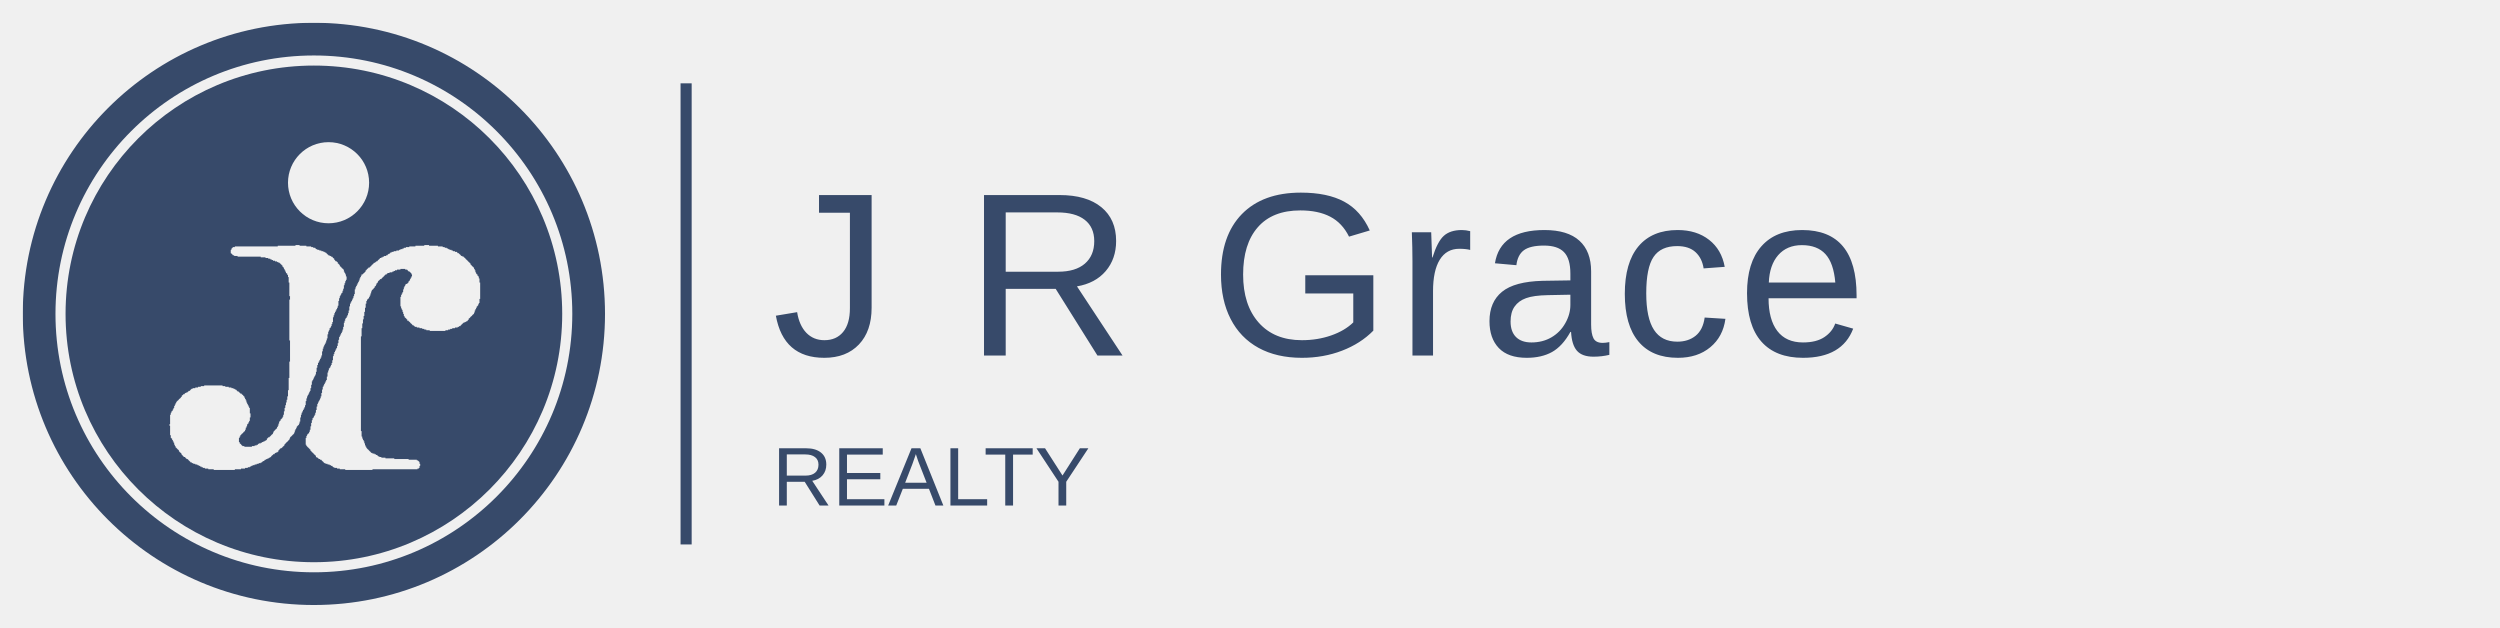
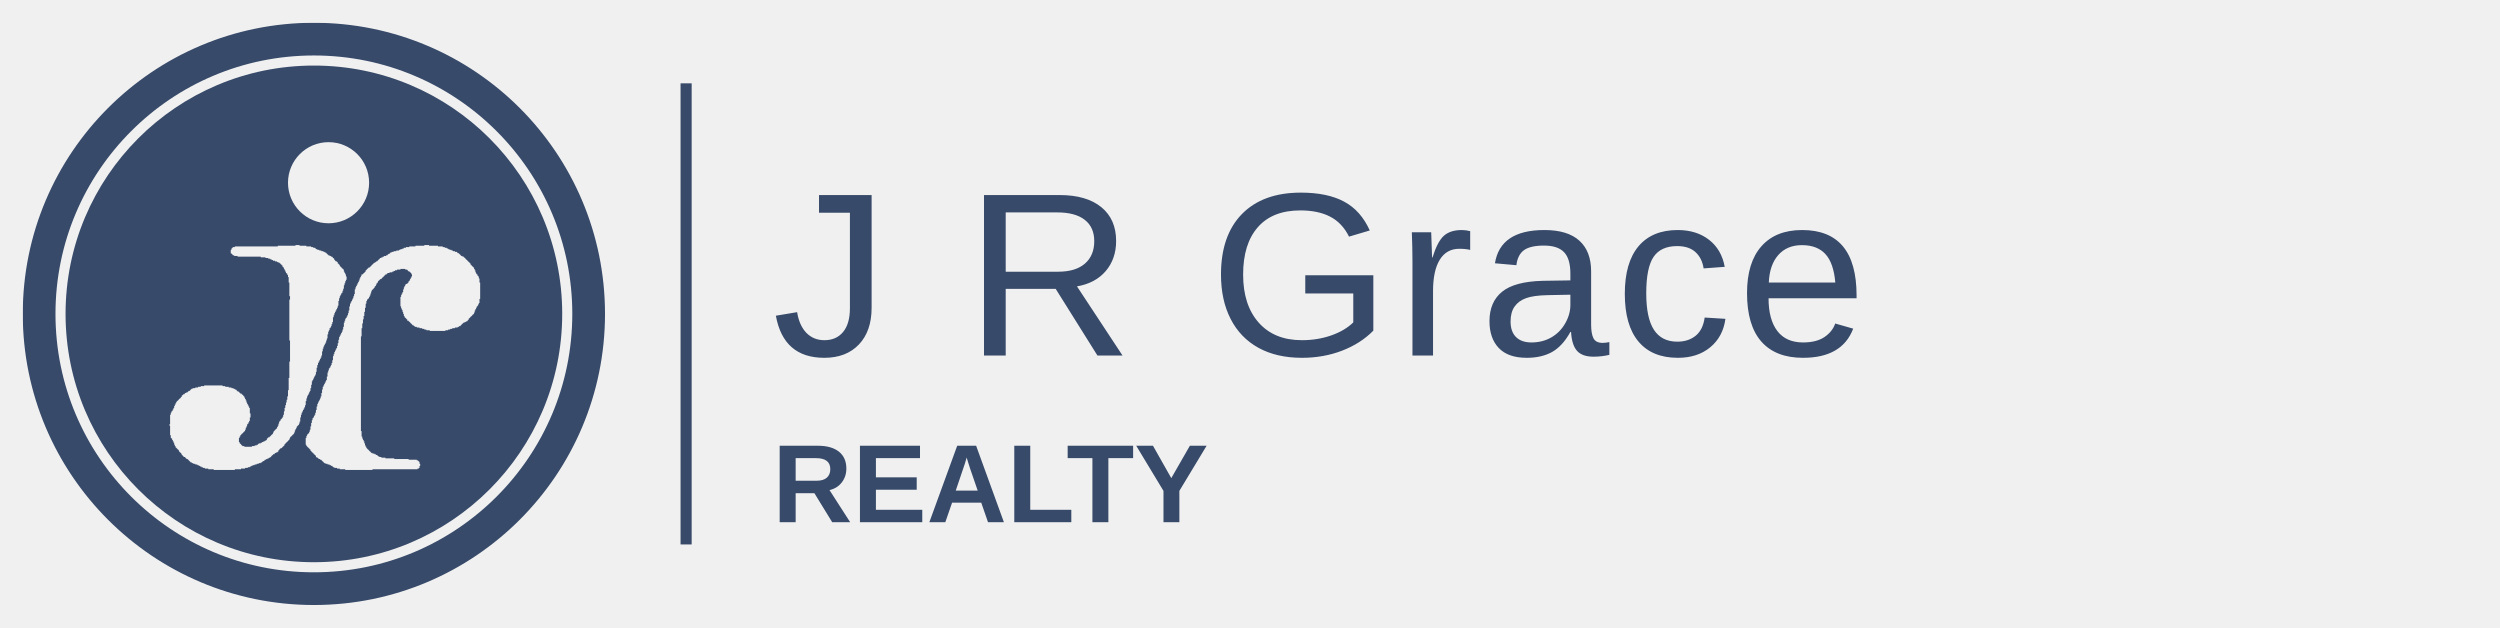
<svg xmlns="http://www.w3.org/2000/svg" viewBox="0 0 450 113" role="img" aria-labelledby="logo-title" shape-rendering="geometricPrecision">
  <svg x="4" y="4" width="105" height="105" viewBox="0 0 107 107" aria-hidden="true">
    <defs>
      <mask id="jr-cutouts" maskUnits="userSpaceOnUse" x="0" y="0" width="107" height="107">
        <rect width="107" height="107" fill="white" />
        <circle cx="56.19" cy="29.44" r="7.44" fill="black" />
        <path d="M65.375 47.375L65.5 47.375L65.5 47.25L65.625 47.25L65.625 47.125L65.875 47.125L65.875 47L66 47L66 46.875L66.125 46.875L66.125 46.75L66.25 46.75L66.25 46.625L66.375 46.625L66.375 46.5L66.5 46.5L66.5 46.375L66.625 46.375L66.625 46.25L66.875 46.25L66.875 46.125L67 46.125L67 46L67.375 46L67.375 45.875L67.875 45.875L67.875 45.75L68.125 45.75L68.125 45.625L68.375 45.625L68.375 45.5L68.75 45.5L68.75 45.375L69.375 45.375L69.375 45.25L70.25 45.25L70.25 45.375L70.625 45.375L70.625 45.5L70.75 45.5L70.75 45.625L70.875 45.625L70.875 45.75L71.125 45.75L71.125 45.875L71.25 45.875L71.25 46L71.375 46L71.375 46.25L71.5 46.25L71.5 46.625L71.375 46.625L71.375 46.875L71.25 46.875L71.25 47.125L71.125 47.125L71.125 47.375L71 47.375L71 47.5L70.875 47.5L70.875 47.75L70.75 47.75L70.75 47.875L70.625 47.875L70.625 48L70.375 48L70.375 48.125L70.25 48.125L70.25 48.375L70.125 48.375L70.125 48.625L70 48.625L70 49L69.875 49L69.875 49.5L69.75 49.5L69.75 49.75L69.625 49.75L69.625 50L69.5 50L69.5 50.375L69.375 50.375L69.375 52.125L69.5 52.125L69.5 52.5L69.625 52.5L69.625 52.75L69.75 52.75L69.75 53.125L69.875 53.125L69.875 53.5L70 53.5L70 53.875L70.125 53.875L70.125 54.125L70.25 54.125L70.25 54.25L70.375 54.25L70.375 54.375L70.5 54.375L70.5 54.5L70.625 54.5L70.625 54.75L70.875 54.75L70.875 54.875L71 54.875L71 55L71.125 55L71.125 55.125L71.25 55.125L71.25 55.25L71.375 55.25L71.375 55.375L71.5 55.375L71.5 55.5L71.625 55.5L71.625 55.625L71.875 55.625L71.875 55.75L72 55.75L72 55.875L72.375 55.875L72.375 56L72.875 56L72.875 56.125L73.375 56.125L73.375 56.25L73.75 56.25L73.75 56.375L74.125 56.375L74.125 56.5L74.75 56.5L74.75 56.625L77.625 56.625L77.625 56.5L78.125 56.5L78.125 56.375L78.5 56.375L78.5 56.25L78.875 56.25L78.875 56.125L79.375 56.125L79.375 56L79.875 56L79.875 55.875L80.125 55.875L80.125 55.75L80.375 55.75L80.375 55.625L80.5 55.625L80.5 55.5L80.625 55.5L80.625 55.375L80.75 55.375L80.75 55.25L80.875 55.25L80.875 55.125L81.125 55.125L81.125 55L81.375 55L81.375 54.875L81.625 54.875L81.625 54.75L81.75 54.75L81.75 54.625L81.875 54.625L81.875 54.375L82 54.375L82 54.25L82.125 54.25L82.125 54.125L82.25 54.125L82.25 54L82.375 54L82.375 53.875L82.5 53.875L82.5 53.75L82.625 53.75L82.625 53.625L82.75 53.625L82.75 53.5L82.875 53.5L82.875 53.25L83 53.25L83 52.875L83.125 52.875L83.125 52.625L83.25 52.625L83.25 52.375L83.375 52.375L83.375 52.125L83.5 52.125L83.5 52L83.625 52L83.625 51.75L83.75 51.75L83.75 51.5L83.875 51.5L83.875 50.75L84 50.75L84 47.75L83.875 47.75L83.875 47L83.75 47L83.75 46.625L83.625 46.625L83.625 46.5L83.5 46.5L83.5 46.25L83.375 46.25L83.375 46.125L83.25 46.125L83.25 45.875L83.125 45.875L83.125 45.5L83 45.5L83 45.25L82.875 45.25L82.875 45L82.75 45L82.75 44.875L82.625 44.875L82.625 44.75L82.5 44.75L82.5 44.625L82.375 44.625L82.375 44.5L82.25 44.5L82.25 44.25L82.125 44.25L82.125 44.125L82 44.125L82 44L81.875 44L81.875 43.875L81.75 43.875L81.75 43.75L81.625 43.75L81.625 43.625L81.5 43.625L81.5 43.5L81.375 43.5L81.375 43.375L81.25 43.375L81.25 43.25L81.125 43.25L81.125 43.125L81 43.125L81 43L80.75 43L80.75 42.875L80.5 42.875L80.5 42.75L80.375 42.75L80.375 42.625L80.25 42.625L80.25 42.5L80.125 42.5L80.125 42.375L79.875 42.375L79.875 42.25L79.75 42.25L79.75 42.125L79.375 42.125L79.375 42L79 42L79 41.875L78.75 41.875L78.75 41.75L78.375 41.75L78.375 41.625L78.125 41.625L78.125 41.5L77.875 41.5L77.875 41.375L77.5 41.375L77.5 41.25L77.125 41.25L77.125 41.125L76.25 41.125L76.25 41L74.625 41L74.625 40.875L73.75 40.875L73.75 41L72.125 41L72.125 41.125L71 41.125L71 41.25L70.375 41.25L70.375 41.375L70 41.375L70 41.5L69.75 41.5L69.75 41.625L69.375 41.625L69.375 41.75L69.125 41.75L69.125 41.875L68.625 41.875L68.625 42L68.125 42L68.125 42.125L67.75 42.125L67.75 42.25L67.5 42.25L67.5 42.375L67.375 42.375L67.375 42.5L67.125 42.5L67.125 42.625L67 42.625L67 42.75L66.75 42.75L66.75 42.875L66.375 42.875L66.375 43L66.125 43L66.125 43.125L65.875 43.125L65.875 43.25L65.625 43.25L65.625 43.375L65.5 43.375L65.5 43.5L65.375 43.5L65.375 43.625L65.25 43.625L65.25 43.75L65.125 43.75L65.125 43.875L64.875 43.875L64.875 44L64.75 44L64.75 44.125L64.5 44.125L64.5 44.25L64.375 44.25L64.375 44.375L64.25 44.375L64.25 44.5L64.125 44.5L64.125 44.625L64 44.625L64 44.75L63.875 44.75L63.875 44.875L63.75 44.875L63.75 45L63.5 45L63.5 45.125L63.375 45.125L63.375 45.25L63.25 45.25L63.25 45.375L63.125 45.375L63.125 45.5L63 45.5L63 45.75L62.875 45.75L62.875 45.875L62.75 45.875L62.75 46L62.625 46L62.625 46.125L62.5 46.125L62.5 46.25L62.25 46.25L62.25 46.5L62.125 46.5L62.125 46.75L62 46.75L62 47L61.875 47L61.875 47.375L61.75 47.375L61.75 47.625L61.625 47.625L61.625 47.875L61.5 47.875L61.5 48.125L61.375 48.125L61.375 48.375L61.25 48.375L61.25 48.625L61.125 48.625L61.125 49L61 49L61 49.875L60.875 49.875L60.875 50.25L60.75 50.25L60.75 50.625L60.625 50.625L60.625 50.875L60.5 50.875L60.5 51.125L60.375 51.125L60.375 51.375L60.25 51.375L60.25 51.625L60.125 51.625L60.125 52.125L60 52.125L60 52.875L59.875 52.875L59.875 53.375L59.75 53.375L59.75 53.75L59.625 53.75L59.625 54L59.5 54L59.5 54.25L59.375 54.25L59.375 54.375L59.25 54.375L59.25 54.75L59.125 54.75L59.125 55.125L59 55.125L59 55.875L58.875 55.875L58.875 56.375L58.75 56.375L58.75 56.75L58.625 56.75L58.625 57L58.5 57L58.5 57.25L58.375 57.25L58.375 57.5L58.25 57.5L58.25 57.75L58.125 57.75L58.125 58.25L58 58.25L58 58.875L57.875 58.875L57.875 59.375L57.75 59.375L57.75 59.75L57.625 59.75L57.625 60L57.5 60L57.5 60.25L57.375 60.25L57.375 60.5L57.25 60.5L57.25 60.875L57.125 60.875L57.125 61.25L57 61.25L57 62L56.875 62L56.875 62.5L56.75 62.5L56.75 62.875L56.625 62.875L56.625 63.125L56.5 63.125L56.5 63.375L56.375 63.375L56.375 63.5L56.25 63.5L56.25 63.875L56.125 63.875L56.125 64.25L56 64.25L56 65L55.875 65L55.875 65.625L55.75 65.625L55.75 65.875L55.625 65.875L55.625 66.125L55.5 66.125L55.5 66.375L55.375 66.375L55.375 66.625L55.25 66.625L55.25 66.875L55.125 66.875L55.125 67.375L55 67.375L55 68L54.875 68L54.875 68.625L54.75 68.625L54.75 69L54.625 69L54.625 69.25L54.5 69.25L54.5 69.5L54.375 69.5L54.375 69.75L54.25 69.75L54.25 70L54.125 70L54.125 70.5L54 70.5L54 71.125L53.875 71.125L53.875 71.625L53.75 71.625L53.75 72L53.625 72L53.625 72.25L53.5 72.25L53.5 72.5L53.375 72.5L53.375 72.625L53.25 72.625L53.25 73L53.125 73L53.125 73.5L53 73.5L53 74.125L52.875 74.125L52.875 74.75L52.75 74.75L52.75 75.125L52.625 75.125L52.625 75.375L52.5 75.375L52.5 75.5L52.375 75.5L52.375 75.625L52.25 75.625L52.25 75.875L52.125 75.875L52.125 76.25L52 76.25L52 77.5L52.125 77.5L52.125 77.75L52.25 77.75L52.25 77.875L52.375 77.875L52.375 78L52.5 78L52.5 78.125L52.625 78.125L52.625 78.25L52.75 78.25L52.75 78.375L52.875 78.375L52.875 78.625L53 78.625L53 78.75L53.125 78.75L53.125 78.875L53.25 78.875L53.25 79L53.375 79L53.375 79.125L53.5 79.125L53.5 79.25L53.625 79.25L53.625 79.375L53.75 79.375L53.75 79.5L53.875 79.5L53.875 79.75L54 79.75L54 79.875L54.25 79.875L54.25 80L54.375 80L54.375 80.125L54.625 80.125L54.625 80.25L54.875 80.25L54.875 80.375L55 80.375L55 80.5L55.125 80.5L55.125 80.625L55.25 80.625L55.25 80.75L55.375 80.75L55.375 80.875L55.625 80.875L55.625 81L56 81L56 81.125L56.375 81.125L56.375 81.25L56.625 81.25L56.625 81.375L56.875 81.375L56.875 81.5L57 81.5L57 81.625L57.25 81.625L57.25 81.75L57.75 81.75L57.75 81.875L58.25 81.875L58.25 82L59.25 82L59.25 82.125L64.25 82.125L64.25 82L72.5 82L72.5 81.875L72.75 81.875L72.75 81.75L72.875 81.75L72.875 81.375L73 81.375L73 81L72.875 81L72.875 80.625L72.75 80.625L72.75 80.5L72.625 80.5L72.625 80.375L72.375 80.375L72.375 80.25L70.875 80.25L70.875 80.125L68.25 80.125L68.25 80L66.625 80L66.625 79.875L65.875 79.875L65.875 79.75L65.5 79.75L65.5 79.625L65.25 79.625L65.25 79.5L65.125 79.5L65.125 79.375L64.875 79.375L64.875 79.25L64.625 79.25L64.625 79.125L64.25 79.125L64.25 79L64 79L64 78.875L63.875 78.875L63.875 78.75L63.75 78.75L63.75 78.625L63.625 78.625L63.625 78.5L63.5 78.5L63.5 78.375L63.375 78.375L63.375 78.25L63.25 78.25L63.25 78.125L63.125 78.125L63.125 77.875L63 77.875L63 77.625L62.875 77.625L62.875 77.25L62.75 77.25L62.75 76.875L62.625 76.875L62.625 76.625L62.5 76.625L62.5 76.375L62.375 76.375L62.375 76L62.25 76L62.25 75L62.125 75L62.125 57.625L62.25 57.625L62.25 56.125L62.375 56.125L62.375 55.25L62.5 55.25L62.5 54.5L62.625 54.5L62.625 53.875L62.75 53.875L62.75 53.125L62.875 53.125L62.875 52.375L63 52.375L63 51.625L63.125 51.625L63.125 51.125L63.25 51.125L63.25 50.875L63.375 50.875L63.375 50.75L63.5 50.75L63.5 50.625L63.625 50.625L63.625 50.375L63.75 50.375L63.75 50.125L63.875 50.125L63.875 49.75L64 49.75L64 49.375L64.125 49.375L64.125 49.125L64.25 49.125L64.25 49L64.375 49L64.375 48.875L64.5 48.875L64.5 48.75L64.625 48.75L64.625 48.5L64.75 48.5L64.75 48.375L64.875 48.375L64.875 48.125L65 48.125L65 47.875L65.125 47.875L65.125 47.75L65.25 47.75L65.25 47.5L65.375 47.5Z M47.625 44.625L47.75 44.625L47.75 44.875L47.875 44.875L47.875 45L48 45L48 45.25L48.125 45.25L48.125 45.5L48.25 45.5L48.25 45.75L48.375 45.75L48.375 46L48.5 46L48.5 46.125L48.625 46.125L48.625 46.375L48.75 46.375L48.75 46.75L48.875 46.75L48.875 47.75L49 47.75L49 50.25L49.125 50.25L49.125 50.875L49 50.875L49 58.375L49.125 58.375L49.125 62.25L49 62.25L49 65.25L48.875 65.25L48.875 67.5L48.75 67.5L48.75 68.625L48.625 68.625L48.625 69.25L48.5 69.25L48.5 69.75L48.375 69.75L48.375 70.25L48.25 70.25L48.25 70.75L48.125 70.75L48.125 71.375L48 71.375L48 72L47.875 72L47.875 72.375L47.75 72.375L47.75 72.625L47.625 72.625L47.625 72.75L47.5 72.75L47.5 72.875L47.375 72.875L47.375 73.125L47.25 73.125L47.25 73.25L47.125 73.25L47.125 73.625L47 73.625L47 74L46.875 74L46.875 74.25L46.75 74.25L46.75 74.5L46.625 74.5L46.625 74.625L46.5 74.625L46.5 74.75L46.375 74.75L46.375 74.875L46.25 74.875L46.25 75L46.125 75L46.125 75.25L46 75.25L46 75.5L45.875 75.5L45.875 75.625L45.75 75.625L45.75 75.75L45.625 75.75L45.625 75.875L45.5 75.875L45.5 76L45.375 76L45.375 76.125L45.125 76.125L45.125 76.25L45 76.25L45 76.375L44.875 76.375L44.875 76.625L44.75 76.625L44.75 76.75L44.5 76.75L44.5 76.875L44.25 76.875L44.25 77L44 77L44 77.125L43.75 77.125L43.75 77.25L43.375 77.25L43.375 77.375L43.25 77.375L43.25 77.5L43 77.5L43 77.625L42.625 77.625L42.625 77.75L42.125 77.75L42.125 77.875L40.75 77.875L40.75 77.75L40.375 77.75L40.375 77.625L40.25 77.625L40.25 77.5L40.125 77.5L40.125 77.375L40 77.375L40 77.25L39.875 77.25L39.875 77L39.75 77L39.75 76.25L39.875 76.25L39.875 76L40 76L40 75.75L40.125 75.75L40.125 75.625L40.25 75.625L40.25 75.5L40.375 75.5L40.375 75.375L40.5 75.375L40.5 75.25L40.625 75.25L40.625 75.125L40.75 75.125L40.75 75L40.875 75L40.875 74.75L41 74.75L41 74.375L41.125 74.375L41.125 74.125L41.25 74.125L41.25 73.75L41.375 73.75L41.375 73.625L41.5 73.625L41.5 73.375L41.625 73.375L41.625 73.125L41.75 73.125L41.75 72.5L41.875 72.5L41.875 71.75L41.75 71.75L41.75 70.75L41.625 70.75L41.625 70.5L41.5 70.5L41.5 70.25L41.375 70.25L41.375 70L41.25 70L41.25 69.75L41.125 69.75L41.125 69.375L41 69.375L41 69.125L40.875 69.125L40.875 68.875L40.75 68.875L40.75 68.625L40.625 68.625L40.625 68.5L40.5 68.5L40.5 68.375L40.375 68.375L40.375 68.25L40.25 68.25L40.25 68.125L40 68.125L40 68L39.875 68L39.875 67.875L39.75 67.875L39.75 67.75L39.5 67.75L39.5 67.625L39.375 67.625L39.375 67.5L39.25 67.5L39.25 67.375L39 67.375L39 67.25L38.75 67.25L38.75 67.125L38.375 67.125L38.375 67L37.875 67L37.875 66.875L37.25 66.875L37.25 66.75L36.75 66.75L36.75 66.625L33.375 66.625L33.375 66.75L32.75 66.75L32.75 66.875L32.25 66.875L32.25 67L31.75 67L31.75 67.125L31.25 67.125L31.25 67.25L31 67.25L31 67.375L30.875 67.375L30.875 67.5L30.75 67.5L30.75 67.625L30.5 67.625L30.5 67.75L30.375 67.75L30.375 67.875L30.125 67.875L30.125 68L29.875 68L29.875 68.125L29.75 68.125L29.75 68.25L29.5 68.25L29.5 68.375L29.375 68.375L29.375 68.5L29.25 68.5L29.25 68.75L29.125 68.75L29.125 68.875L29 68.875L29 69L28.875 69L28.875 69.125L28.75 69.125L28.75 69.25L28.625 69.25L28.625 69.375L28.5 69.375L28.5 69.5L28.375 69.5L28.375 69.625L28.25 69.625L28.25 69.875L28.125 69.875L28.125 70.125L28 70.125L28 70.375L27.875 70.375L27.875 70.75L27.75 70.75L27.75 71L27.625 71L27.625 71.25L27.5 71.25L27.5 71.375L27.375 71.375L27.375 71.625L27.25 71.625L27.25 72L27.125 72L27.125 73.75L27 73.75L27 74L27.125 74L27.125 75.75L27.25 75.75L27.25 76.25L27.375 76.25L27.375 76.375L27.5 76.375L27.5 76.625L27.625 76.625L27.625 76.875L27.75 76.875L27.75 77.125L27.875 77.125L27.875 77.5L28 77.5L28 77.75L28.125 77.75L28.125 78L28.25 78L28.25 78.125L28.375 78.125L28.375 78.25L28.5 78.25L28.5 78.375L28.625 78.375L28.625 78.5L28.75 78.5L28.75 78.75L28.875 78.75L28.875 78.875L29 78.875L29 79L29.125 79L29.125 79.125L29.25 79.125L29.25 79.375L29.375 79.375L29.375 79.5L29.5 79.5L29.5 79.625L29.625 79.625L29.625 79.75L29.875 79.75L29.875 79.875L30 79.875L30 80L30.125 80L30.125 80.125L30.375 80.125L30.375 80.25L30.5 80.25L30.5 80.375L30.625 80.375L30.625 80.5L30.75 80.5L30.75 80.625L30.875 80.625L30.875 80.75L31.125 80.75L31.125 80.875L31.375 80.875L31.375 81L31.75 81L31.75 81.125L32.125 81.125L32.125 81.25L32.375 81.25L32.375 81.375L32.625 81.375L32.625 81.5L32.875 81.5L32.875 81.625L33.125 81.625L33.125 81.75L33.5 81.75L33.5 81.875L34.125 81.875L34.125 82L35.125 82L35.125 82.125L39 82.125L39 82L40.125 82L40.125 81.875L40.875 81.875L40.875 81.75L41.375 81.75L41.375 81.625L41.75 81.625L41.75 81.5L42 81.5L42 81.375L42.25 81.375L42.25 81.25L42.625 81.25L42.625 81.125L43 81.125L43 81L43.375 81L43.375 80.875L43.75 80.875L43.75 80.75L44 80.75L44 80.625L44.125 80.625L44.125 80.5L44.375 80.5L44.375 80.375L44.5 80.375L44.5 80.25L44.75 80.25L44.75 80.125L45 80.125L45 80L45.25 80L45.25 79.875L45.5 79.875L45.5 79.75L45.625 79.75L45.625 79.625L45.75 79.625L45.75 79.5L45.875 79.5L45.875 79.375L46 79.375L46 79.25L46.25 79.25L46.25 79.125L46.375 79.125L46.375 79L46.625 79L46.625 78.875L46.875 78.875L46.875 78.75L47 78.75L47 78.5L47.125 78.5L47.125 78.375L47.25 78.375L47.25 78.25L47.375 78.25L47.375 78.125L47.625 78.125L47.625 78L47.75 78L47.75 77.875L47.875 77.875L47.875 77.75L48 77.75L48 77.625L48.125 77.625L48.125 77.375L48.25 77.375L48.25 77.25L48.375 77.25L48.375 77.125L48.5 77.125L48.5 77L48.625 77L48.625 76.875L48.75 76.875L48.75 76.75L48.875 76.75L48.875 76.625L49 76.625L49 76.375L49.125 76.375L49.125 76.125L49.25 76.125L49.25 76L49.375 76L49.375 75.875L49.5 75.875L49.5 75.75L49.625 75.75L49.625 75.625L49.75 75.625L49.75 75.5L49.875 75.5L49.875 75.25L50 75.25L50 74.875L50.125 74.875L50.125 74.625L50.25 74.625L50.25 74.375L50.375 74.375L50.375 74.125L50.5 74.125L50.5 74L50.625 74L50.625 73.875L50.75 73.875L50.75 73.625L50.875 73.625L50.875 73.25L51 73.25L51 72.5L51.125 72.5L51.125 72L51.25 72L51.25 71.625L51.375 71.625L51.375 71.375L51.5 71.375L51.5 71.125L51.625 71.125L51.625 70.875L51.75 70.875L51.75 70.625L51.875 70.625L51.875 70.25L52 70.25L52 69.5L52.125 69.5L52.125 69L52.25 69L52.25 68.625L52.375 68.625L52.375 68.375L52.5 68.375L52.5 68.125L52.625 68.125L52.625 67.875L52.75 67.875L52.75 67.625L52.875 67.625L52.875 67.125L53 67.125L53 66.5L53.125 66.5L53.125 65.875L53.25 65.875L53.25 65.625L53.375 65.625L53.375 65.375L53.5 65.375L53.5 65.125L53.625 65.125L53.625 64.875L53.75 64.875L53.75 64.625L53.875 64.625L53.875 64.125L54 64.125L54 63.375L54.125 63.375L54.125 62.875L54.25 62.875L54.25 62.5L54.375 62.5L54.375 62.25L54.5 62.25L54.5 62L54.625 62L54.625 61.75L54.75 61.75L54.75 61.5L54.875 61.5L54.875 61.125L55 61.125L55 60.375L55.125 60.375L55.125 59.875L55.25 59.875L55.25 59.5L55.375 59.5L55.375 59.25L55.5 59.25L55.5 59L55.625 59L55.625 58.75L55.75 58.75L55.75 58.375L55.875 58.375L55.875 58L56 58L56 57.25L56.125 57.25L56.125 56.75L56.25 56.75L56.25 56.5L56.375 56.5L56.375 56.125L56.5 56.125L56.5 56L56.625 56L56.625 55.75L56.75 55.75L56.75 55.375L56.875 55.375L56.875 55L57 55L57 54.125L57.125 54.125L57.125 53.75L57.25 53.75L57.25 53.375L57.375 53.375L57.375 53.125L57.5 53.125L57.5 52.875L57.625 52.875L57.625 52.625L57.75 52.625L57.75 52.375L57.875 52.375L57.875 52L58 52L58 51.125L58.125 51.125L58.125 50.625L58.25 50.625L58.25 50.25L58.375 50.25L58.375 50L58.5 50L58.5 49.75L58.625 49.75L58.625 49.625L58.75 49.625L58.75 49.25L58.875 49.25L58.875 48.875L59 48.875L59 48.25L59.125 48.25L59.125 47.875L59.25 47.875L59.25 47.5L59.375 47.5L59.375 47.25L59.5 47.25L59.5 46.625L59.375 46.625L59.375 46.25L59.25 46.25L59.25 46L59.125 46L59.125 45.75L59 45.75L59 45.375L58.875 45.375L58.875 45.25L58.75 45.25L58.75 45.125L58.625 45.125L58.625 45L58.5 45L58.5 44.875L58.375 44.875L58.375 44.75L58.25 44.75L58.25 44.5L58.125 44.5L58.125 44.375L58 44.375L58 44.25L57.875 44.25L57.875 44L57.75 44L57.75 43.875L57.5 43.875L57.5 43.75L57.375 43.75L57.375 43.625L57.25 43.625L57.25 43.375L57.125 43.375L57.125 43.25L57 43.25L57 43.125L56.875 43.125L56.875 43L56.625 43L56.625 42.875L56.375 42.875L56.375 42.75L56.125 42.75L56.125 42.625L56 42.625L56 42.5L55.875 42.5L55.875 42.375L55.75 42.375L55.75 42.25L55.5 42.25L55.5 42.125L55.25 42.125L55.25 42L54.875 42L54.875 41.875L54.5 41.875L54.5 41.75L54.125 41.75L54.125 41.625L53.875 41.625L53.875 41.5L53.75 41.5L53.75 41.375L53.375 41.375L53.375 41.25L53 41.25L53 41.125L52.125 41.125L52.125 41L50.875 41L50.875 40.875L50.125 40.875L50.125 41L46.875 41L46.875 41.125L39 41.125L39 41.25L38.625 41.25L38.625 41.375L38.5 41.375L38.5 41.5L38.375 41.5L38.375 41.75L38.25 41.75L38.25 42.375L38.375 42.375L38.375 42.5L38.5 42.5L38.5 42.625L38.625 42.625L38.625 42.75L38.875 42.75L38.875 42.875L39.5 42.875L39.5 43L43.75 43L43.75 43.125L44.625 43.125L44.625 43.25L45.125 43.25L45.125 43.375L45.5 43.375L45.5 43.5L45.75 43.5L45.75 43.625L46 43.625L46 43.75L46.375 43.75L46.375 43.875L46.75 43.875L46.75 44L47 44L47 44.125L47.25 44.125L47.25 44.25L47.375 44.25L47.375 44.375L47.5 44.375L47.5 44.5L47.625 44.5Z" fill="black" />
      </mask>
    </defs>
    <g fill="#374a6a" stroke="#374a6a" mask="url(#jr-cutouts)">
      <circle cx="53.5" cy="53.5" r="50.4" fill="none" stroke-width="6" />
      <circle cx="53.5" cy="53.5" r="45.55" stroke="none" />
    </g>
  </svg>
  <path d="M123.5 15v83" fill="none" stroke="#374a6a" stroke-width="2" />
  <text x="139" y="64" fill="#374a6a" font-family="Avenir Next, Montserrat, Arial, sans-serif" font-size="42" font-weight="400" letter-spacing="1">J R Grace</text>
-   <text x="139" y="91" fill="#374a6a" font-family="Avenir Next, Montserrat, Arial, sans-serif" font-size="15" font-weight="500" textLength="204" lengthAdjust="spacing">REALTY</text>
+   <text x="139" y="94" fill="#374a6a" font-family="Avenir Next, Montserrat, Arial, sans-serif" font-size="20" font-weight="700" textLength="204" lengthAdjust="spacing">REALTY</text>
</svg>
